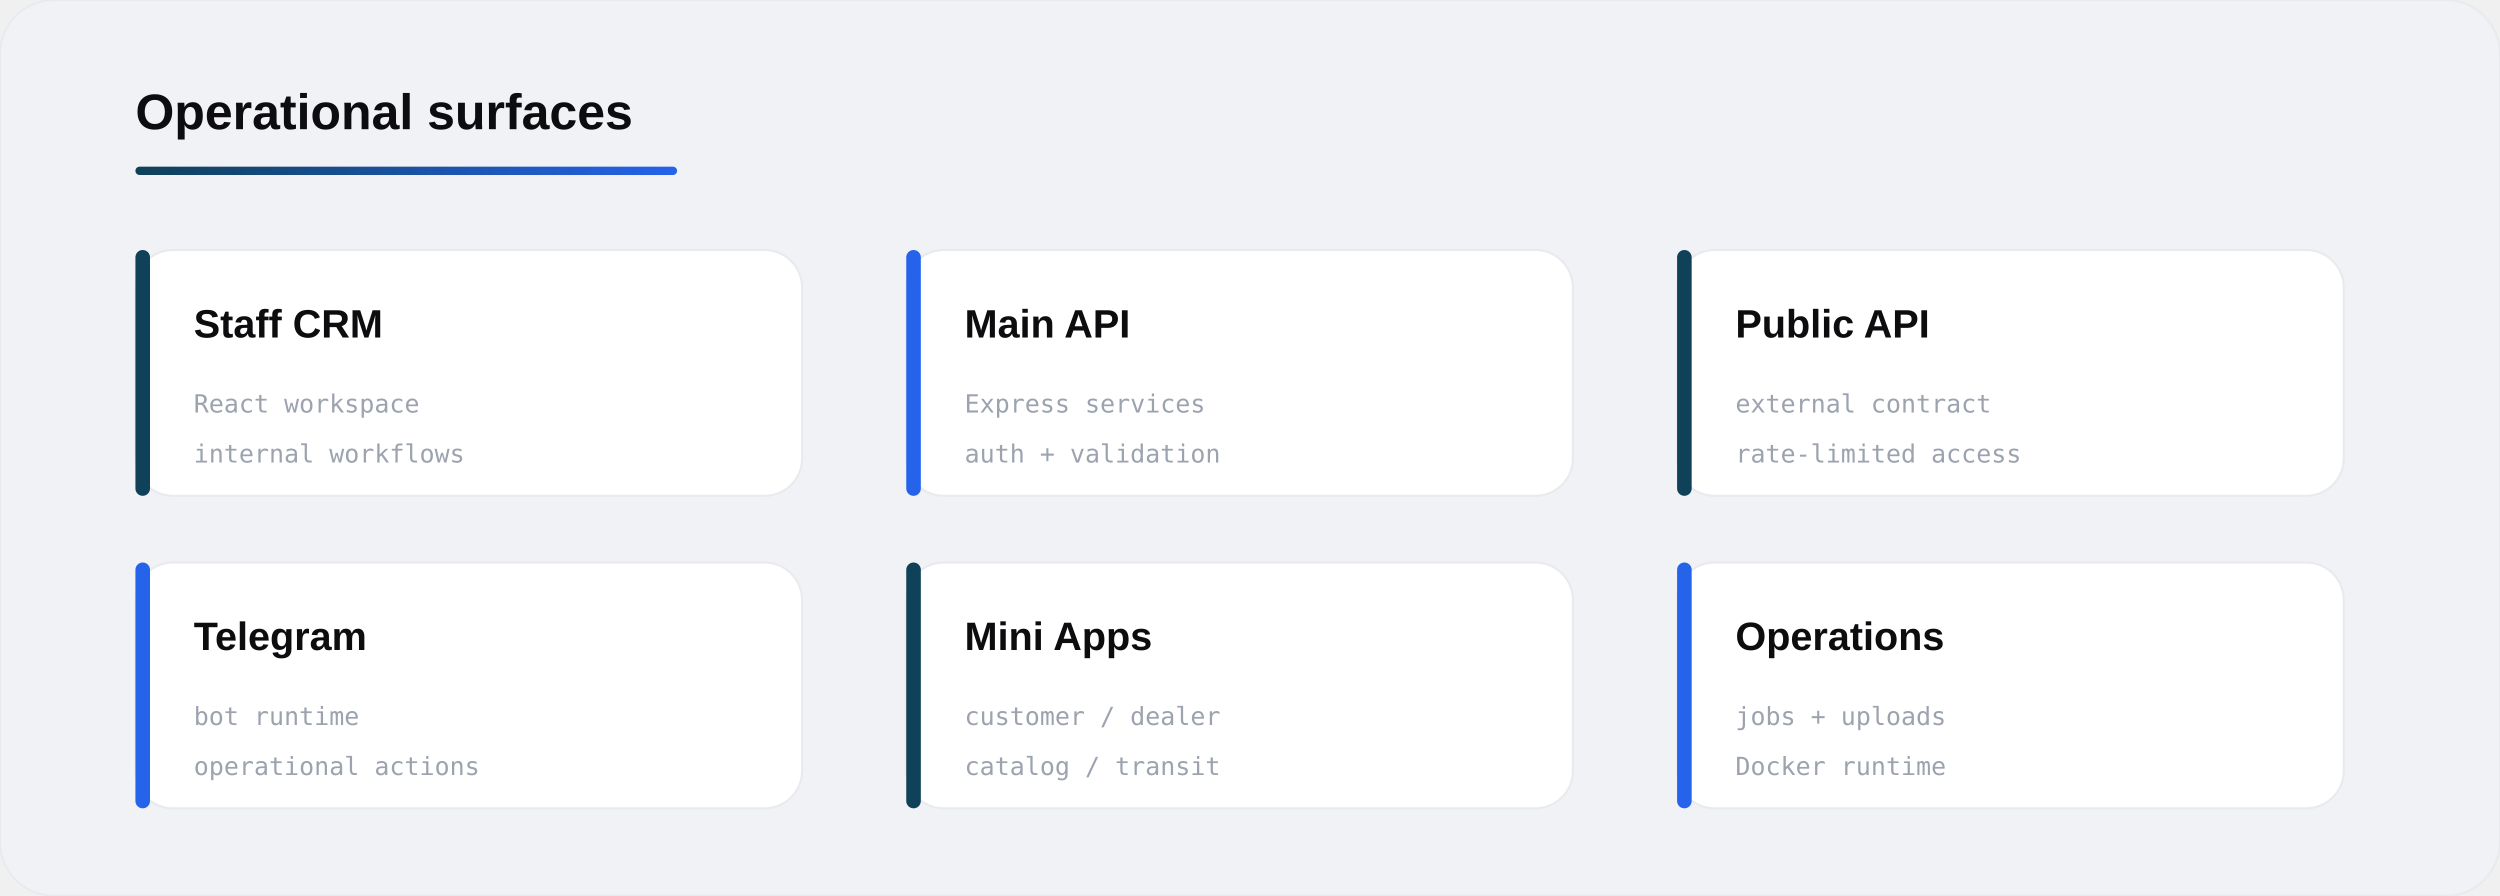
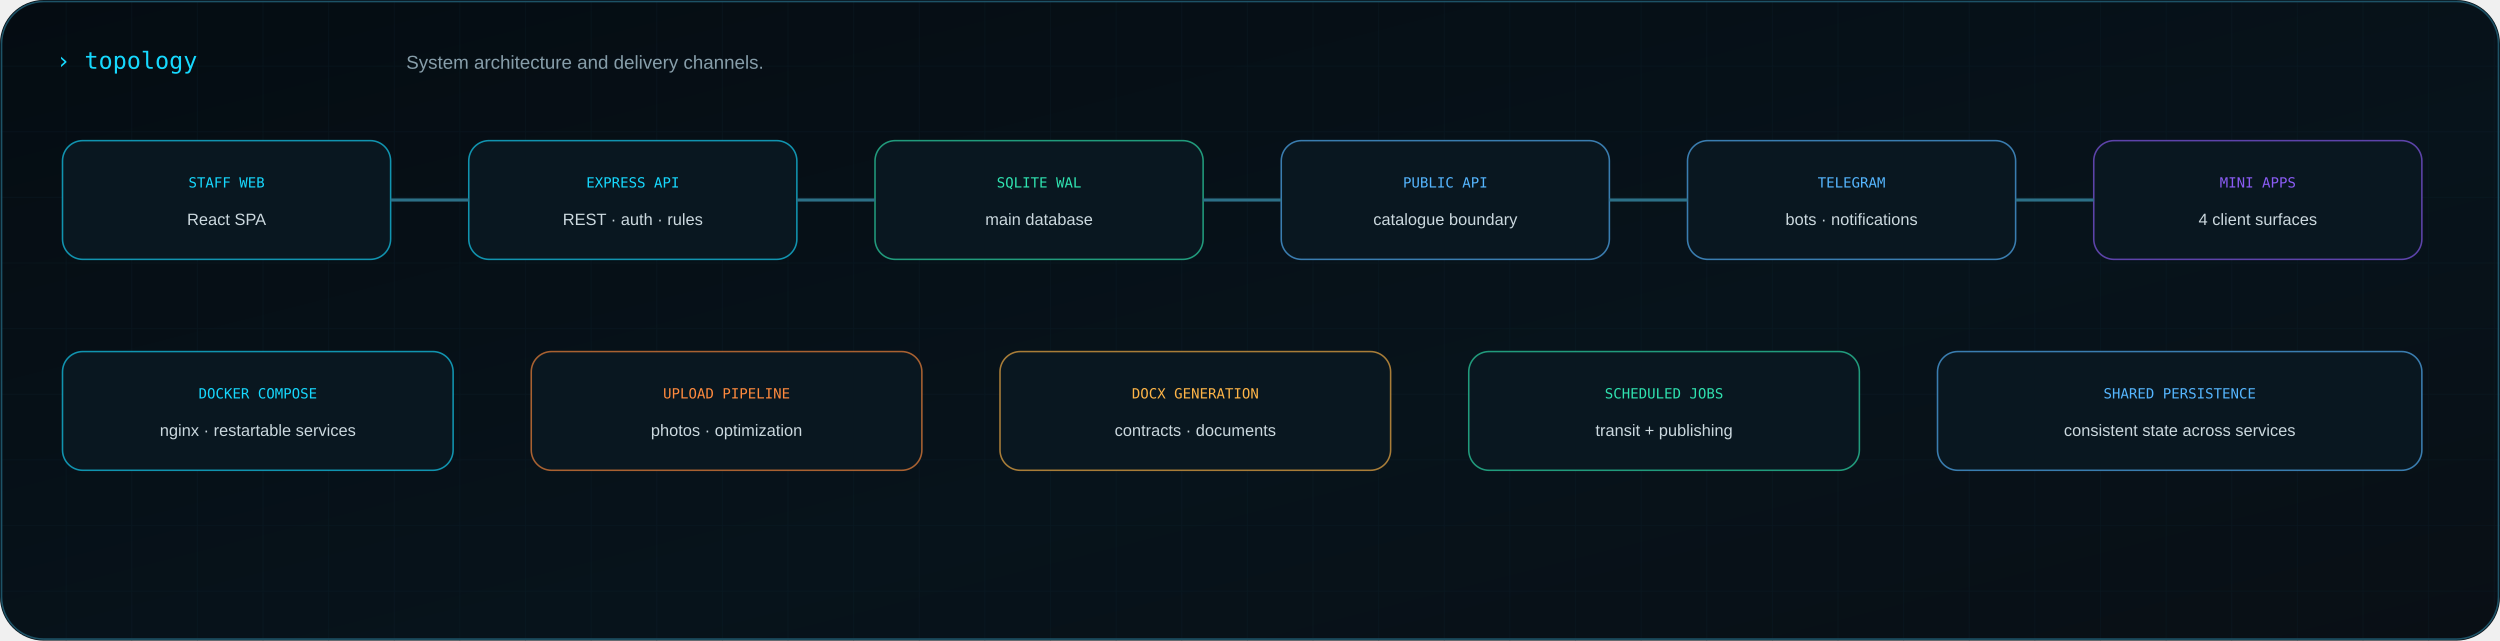
- <svg xmlns="http://www.w3.org/2000/svg" width="1200" height="430" viewBox="0 0 1200 430">
+ <svg xmlns="http://www.w3.org/2000/svg" width="1600" height="410" viewBox="0 0 1600 410">
  <defs>
-     <linearGradient id="a">
-       <stop stop-color="#0F4158" />
-       <stop offset="1" stop-color="#2563eb" />
+     <linearGradient id="bg" x1="0" y1="0" x2="1" y2="1">
+       <stop stop-color="#050c12" />
+       <stop offset=".6" stop-color="#07131b" />
+       <stop offset="1" stop-color="#090f15" />
    </linearGradient>
+     <pattern id="grid" width="42" height="42" patternUnits="userSpaceOnUse">
+       <path d="M42 0H0V42" fill="none" stroke="#0d2430" />
+     </pattern>
  </defs>
-   <rect width="1200" height="100%" rx="26" fill="#f0f2f5" stroke="#e8eaed" />
-   <text x="65" y="62" fill="#0d0d0f" font-family="Arial" font-size="24" font-weight="700">Operational surfaces</text>
-   <rect x="65" y="80" width="260" height="4" rx="2" fill="url(#a)" />
-   <g>
-     <rect x="65" y="120" width="320" height="118" rx="18" fill="#ffffff" stroke="#e8eaed" />
-     <rect x="65" y="120" width="7" height="118" rx="3.5" fill="#0F4158" />
-     <text x="93" y="162" fill="#0d0d0f" font-family="Arial" font-size="19" font-weight="700">Staff CRM</text>
-     <text x="93" y="198" fill="#9ca3af" font-family="monospace" font-size="12">React workspace</text>
-     <text x="93" y="222" fill="#9ca3af" font-family="monospace" font-size="12">internal workflows</text>
+   <rect width="1600" height="410" rx="28" fill="url(#bg)" />
+   <rect width="1600" height="410" rx="28" fill="url(#grid)" opacity=".3" />
+   <rect x="1" y="1" width="1598" height="408" rx="27" fill="none" stroke="#1d5266" />
+   <text x="36" y="44" fill="#16d9ff" font-family="monospace" font-size="15">› topology</text>
+   <text x="260" y="44" fill="#879eaa" font-family="Arial" font-size="12">System architecture and delivery channels.</text>
+   <g transform="translate(40 90)">
+     <rect width="210" height="76" rx="13" fill="#091720" stroke="#16d9ff" stroke-opacity=".65" />
+     <text x="105" y="30" text-anchor="middle" fill="#16d9ff" font-family="monospace" font-size="9">STAFF WEB</text>
+     <text x="105" y="54" text-anchor="middle" fill="#ccd9df" font-family="Arial" font-size="10.5">React SPA</text>
  </g>
-   <g>
-     <rect x="435" y="120" width="320" height="118" rx="18" fill="#ffffff" stroke="#e8eaed" />
-     <rect x="435" y="120" width="7" height="118" rx="3.5" fill="#2563eb" />
-     <text x="463" y="162" fill="#0d0d0f" font-family="Arial" font-size="19" font-weight="700">Main API</text>
-     <text x="463" y="198" fill="#9ca3af" font-family="monospace" font-size="12">Express services</text>
-     <text x="463" y="222" fill="#9ca3af" font-family="monospace" font-size="12">auth + validation</text>
+   <g transform="translate(300 90)">
+     <rect width="210" height="76" rx="13" fill="#091720" stroke="#16d9ff" stroke-opacity=".65" />
+     <text x="105" y="30" text-anchor="middle" fill="#16d9ff" font-family="monospace" font-size="9">EXPRESS API</text>
+     <text x="105" y="54" text-anchor="middle" fill="#ccd9df" font-family="Arial" font-size="10.5">REST · auth · rules</text>
  </g>
-   <g>
-     <rect x="805" y="120" width="320" height="118" rx="18" fill="#ffffff" stroke="#e8eaed" />
-     <rect x="805" y="120" width="7" height="118" rx="3.5" fill="#0F4158" />
-     <text x="833" y="162" fill="#0d0d0f" font-family="Arial" font-size="19" font-weight="700">Public API</text>
-     <text x="833" y="198" fill="#9ca3af" font-family="monospace" font-size="12">external contract</text>
-     <text x="833" y="222" fill="#9ca3af" font-family="monospace" font-size="12">rate-limited access</text>
+   <g transform="translate(560 90)">
+     <rect width="210" height="76" rx="13" fill="#091720" stroke="#2fe3b0" stroke-opacity=".65" />
+     <text x="105" y="30" text-anchor="middle" fill="#2fe3b0" font-family="monospace" font-size="9">SQLITE WAL</text>
+     <text x="105" y="54" text-anchor="middle" fill="#ccd9df" font-family="Arial" font-size="10.5">main database</text>
  </g>
-   <g>
-     <rect x="65" y="270" width="320" height="118" rx="18" fill="#ffffff" stroke="#e8eaed" />
-     <rect x="65" y="270" width="7" height="118" rx="3.5" fill="#2563eb" />
-     <text x="93" y="312" fill="#0d0d0f" font-family="Arial" font-size="19" font-weight="700">Telegram</text>
-     <text x="93" y="348" fill="#9ca3af" font-family="monospace" font-size="12">bot runtime</text>
-     <text x="93" y="372" fill="#9ca3af" font-family="monospace" font-size="12">operational actions</text>
+   <g transform="translate(820 90)">
+     <rect width="210" height="76" rx="13" fill="#091720" stroke="#55b6ff" stroke-opacity=".65" />
+     <text x="105" y="30" text-anchor="middle" fill="#55b6ff" font-family="monospace" font-size="9">PUBLIC API</text>
+     <text x="105" y="54" text-anchor="middle" fill="#ccd9df" font-family="Arial" font-size="10.5">catalogue boundary</text>
  </g>
-   <g>
-     <rect x="435" y="270" width="320" height="118" rx="18" fill="#ffffff" stroke="#e8eaed" />
-     <rect x="435" y="270" width="7" height="118" rx="3.5" fill="#0F4158" />
-     <text x="463" y="312" fill="#0d0d0f" font-family="Arial" font-size="19" font-weight="700">Mini Apps</text>
-     <text x="463" y="348" fill="#9ca3af" font-family="monospace" font-size="12">customer / dealer</text>
-     <text x="463" y="372" fill="#9ca3af" font-family="monospace" font-size="12">catalog / transit</text>
+   <g transform="translate(1080 90)">
+     <rect width="210" height="76" rx="13" fill="#091720" stroke="#55b6ff" stroke-opacity=".65" />
+     <text x="105" y="30" text-anchor="middle" fill="#55b6ff" font-family="monospace" font-size="9">TELEGRAM</text>
+     <text x="105" y="54" text-anchor="middle" fill="#ccd9df" font-family="Arial" font-size="10.5">bots · notifications</text>
  </g>
-   <g>
-     <rect x="805" y="270" width="320" height="118" rx="18" fill="#ffffff" stroke="#e8eaed" />
-     <rect x="805" y="270" width="7" height="118" rx="3.5" fill="#2563eb" />
-     <text x="833" y="312" fill="#0d0d0f" font-family="Arial" font-size="19" font-weight="700">Operations</text>
-     <text x="833" y="348" fill="#9ca3af" font-family="monospace" font-size="12">jobs + uploads</text>
-     <text x="833" y="372" fill="#9ca3af" font-family="monospace" font-size="12">Docker runtime</text>
+   <g transform="translate(1340 90)">
+     <rect width="210" height="76" rx="13" fill="#091720" stroke="#8b5cf6" stroke-opacity=".65" />
+     <text x="105" y="30" text-anchor="middle" fill="#8b5cf6" font-family="monospace" font-size="9">MINI APPS</text>
+     <text x="105" y="54" text-anchor="middle" fill="#ccd9df" font-family="Arial" font-size="10.5">4 client surfaces</text>
+   </g>
+   <path d="M250 128H300 M510 128H560 M770 128H820 M1030 128H1080 M1290 128H1340" stroke="#2c7087" stroke-width="2" />
+   <g transform="translate(40 225)">
+     <rect width="250" height="76" rx="13" fill="#091720" stroke="#16d9ff" stroke-opacity=".65" />
+     <text x="125" y="30" text-anchor="middle" fill="#16d9ff" font-family="monospace" font-size="9">DOCKER COMPOSE</text>
+     <text x="125" y="54" text-anchor="middle" fill="#ccd9df" font-family="Arial" font-size="10.5">nginx · restartable services</text>
+   </g>
+   <g transform="translate(340 225)">
+     <rect width="250" height="76" rx="13" fill="#091720" stroke="#ff8a3d" stroke-opacity=".65" />
+     <text x="125" y="30" text-anchor="middle" fill="#ff8a3d" font-family="monospace" font-size="9">UPLOAD PIPELINE</text>
+     <text x="125" y="54" text-anchor="middle" fill="#ccd9df" font-family="Arial" font-size="10.5">photos · optimization</text>
+   </g>
+   <g transform="translate(640 225)">
+     <rect width="250" height="76" rx="13" fill="#091720" stroke="#ffb547" stroke-opacity=".65" />
+     <text x="125" y="30" text-anchor="middle" fill="#ffb547" font-family="monospace" font-size="9">DOCX GENERATION</text>
+     <text x="125" y="54" text-anchor="middle" fill="#ccd9df" font-family="Arial" font-size="10.5">contracts · documents</text>
+   </g>
+   <g transform="translate(940 225)">
+     <rect width="250" height="76" rx="13" fill="#091720" stroke="#2fe3b0" stroke-opacity=".65" />
+     <text x="125" y="30" text-anchor="middle" fill="#2fe3b0" font-family="monospace" font-size="9">SCHEDULED JOBS</text>
+     <text x="125" y="54" text-anchor="middle" fill="#ccd9df" font-family="Arial" font-size="10.5">transit + publishing</text>
+   </g>
+   <g transform="translate(1240 225)">
+     <rect width="310" height="76" rx="13" fill="#091720" stroke="#55b6ff" stroke-opacity=".65" />
+     <text x="155" y="30" text-anchor="middle" fill="#55b6ff" font-family="monospace" font-size="9">SHARED PERSISTENCE</text>
+     <text x="155" y="54" text-anchor="middle" fill="#ccd9df" font-family="Arial" font-size="10.5">consistent state across services</text>
  </g>
</svg>
